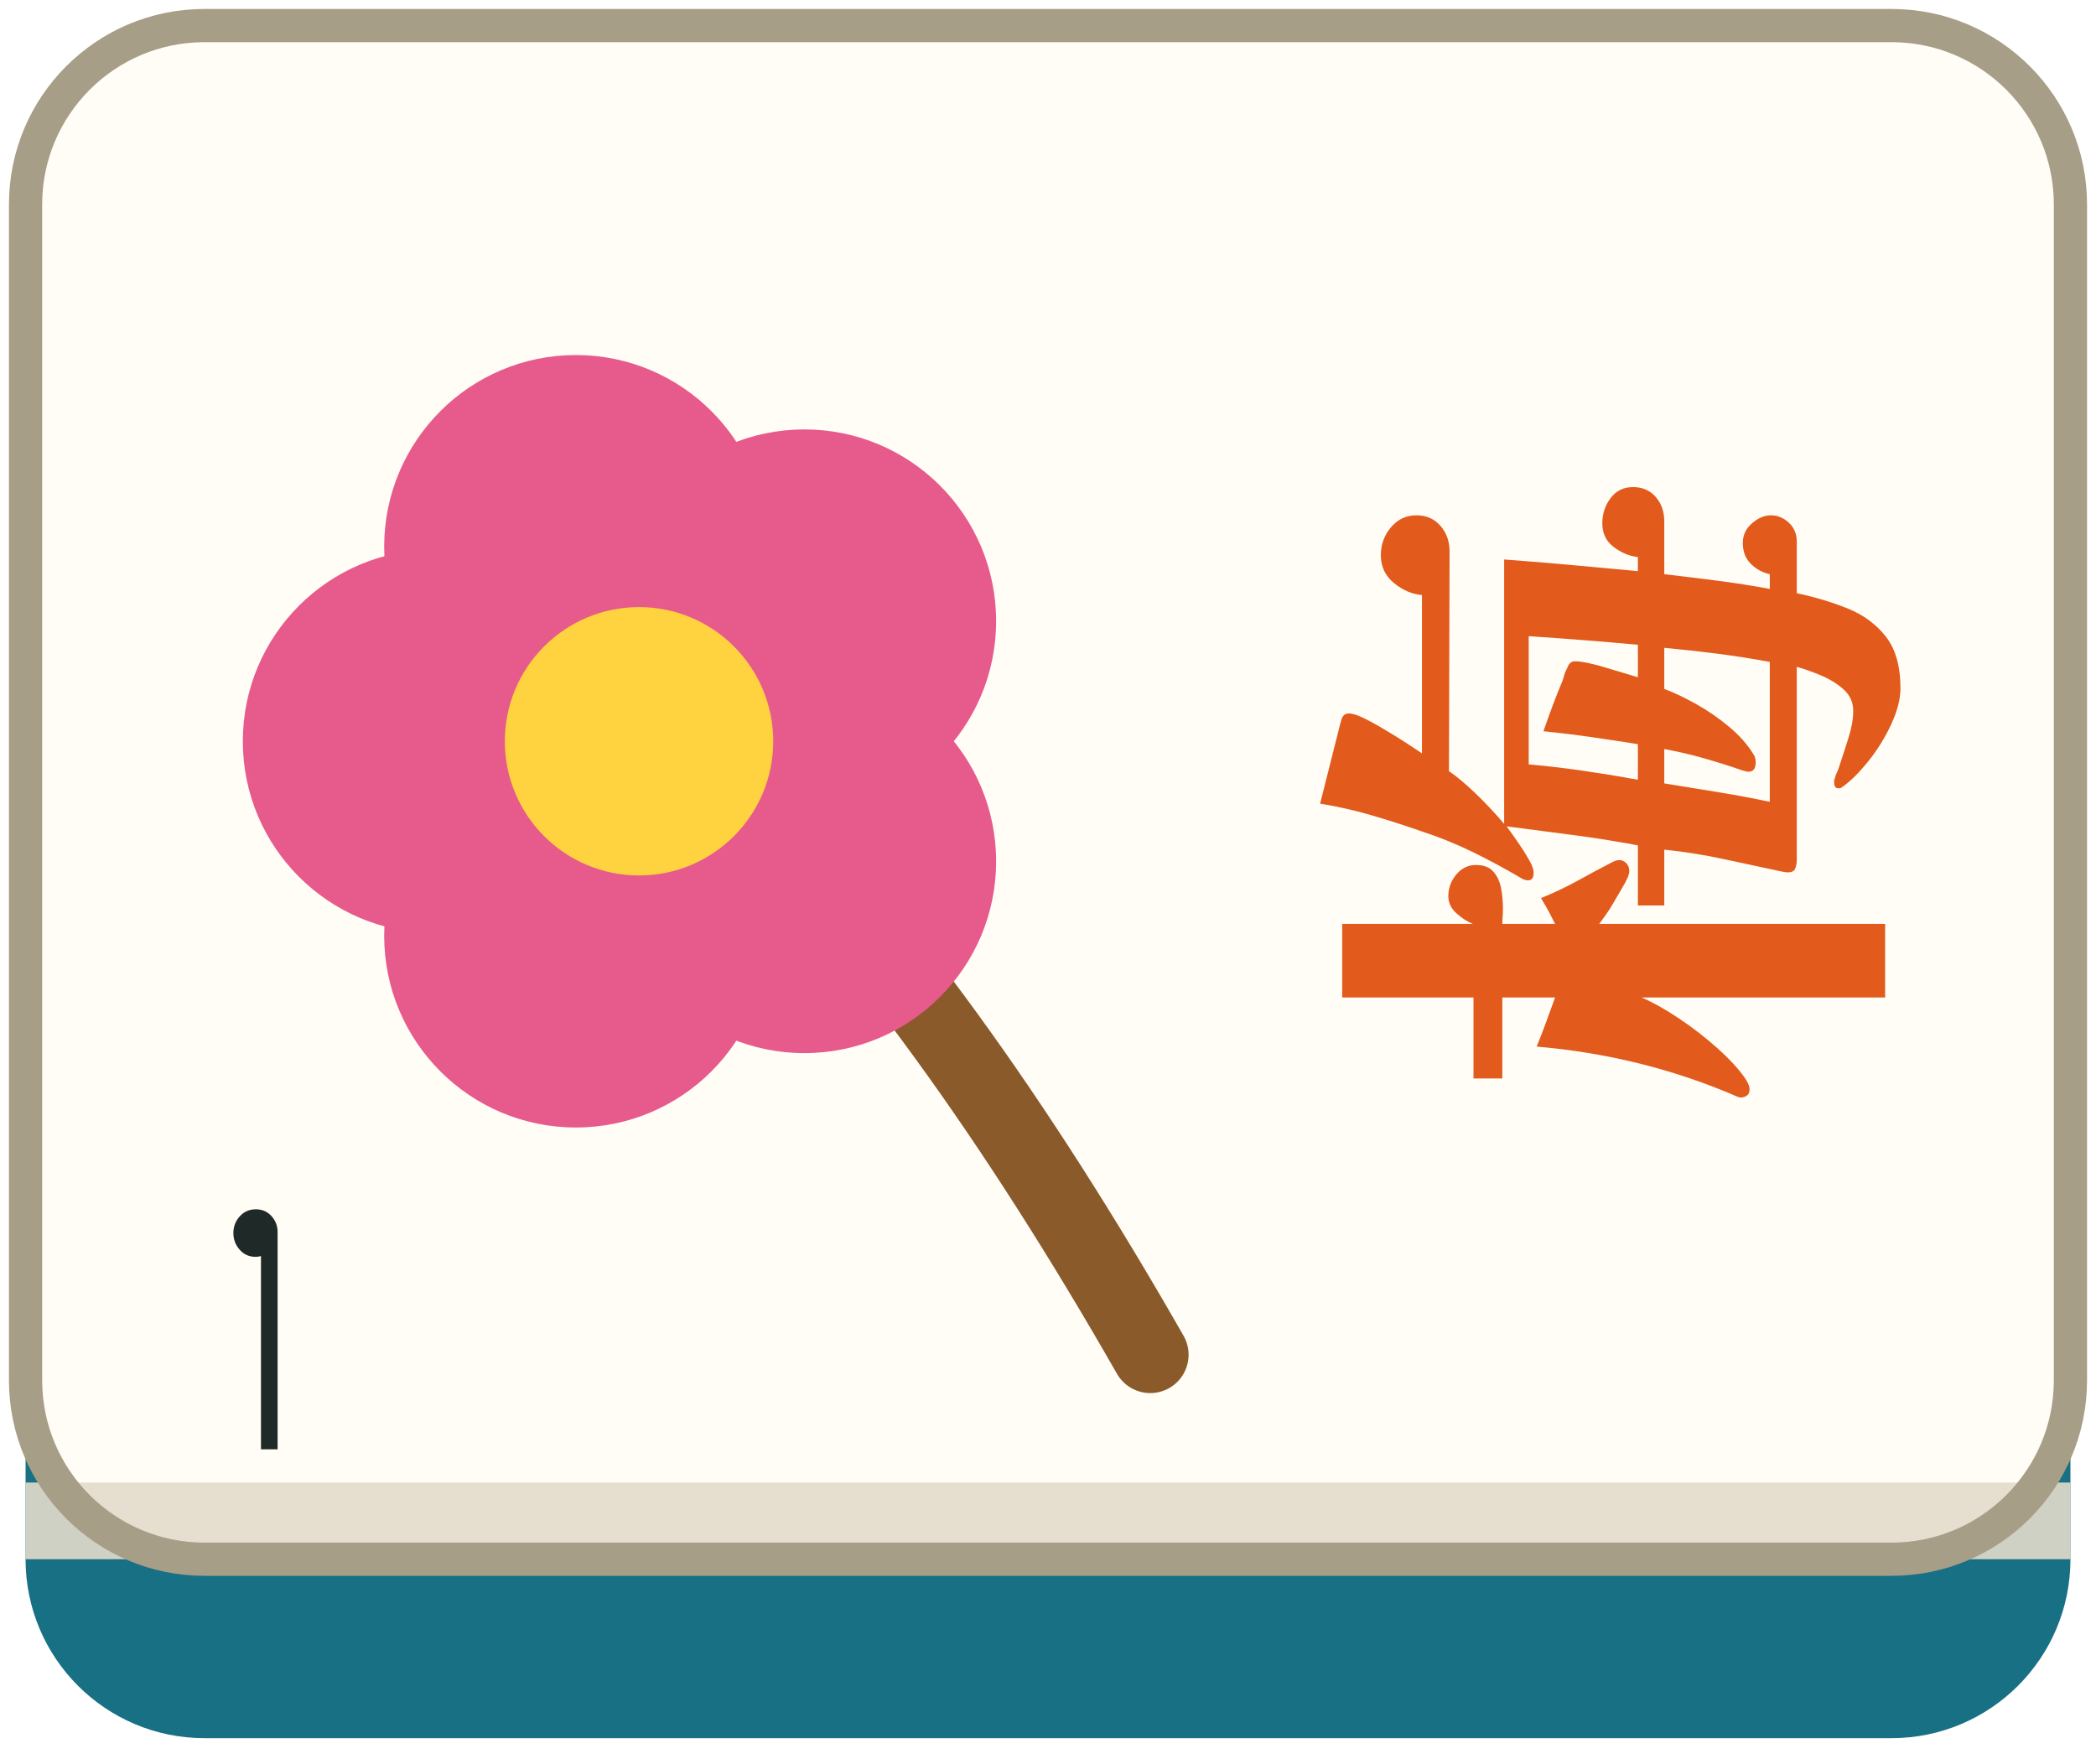
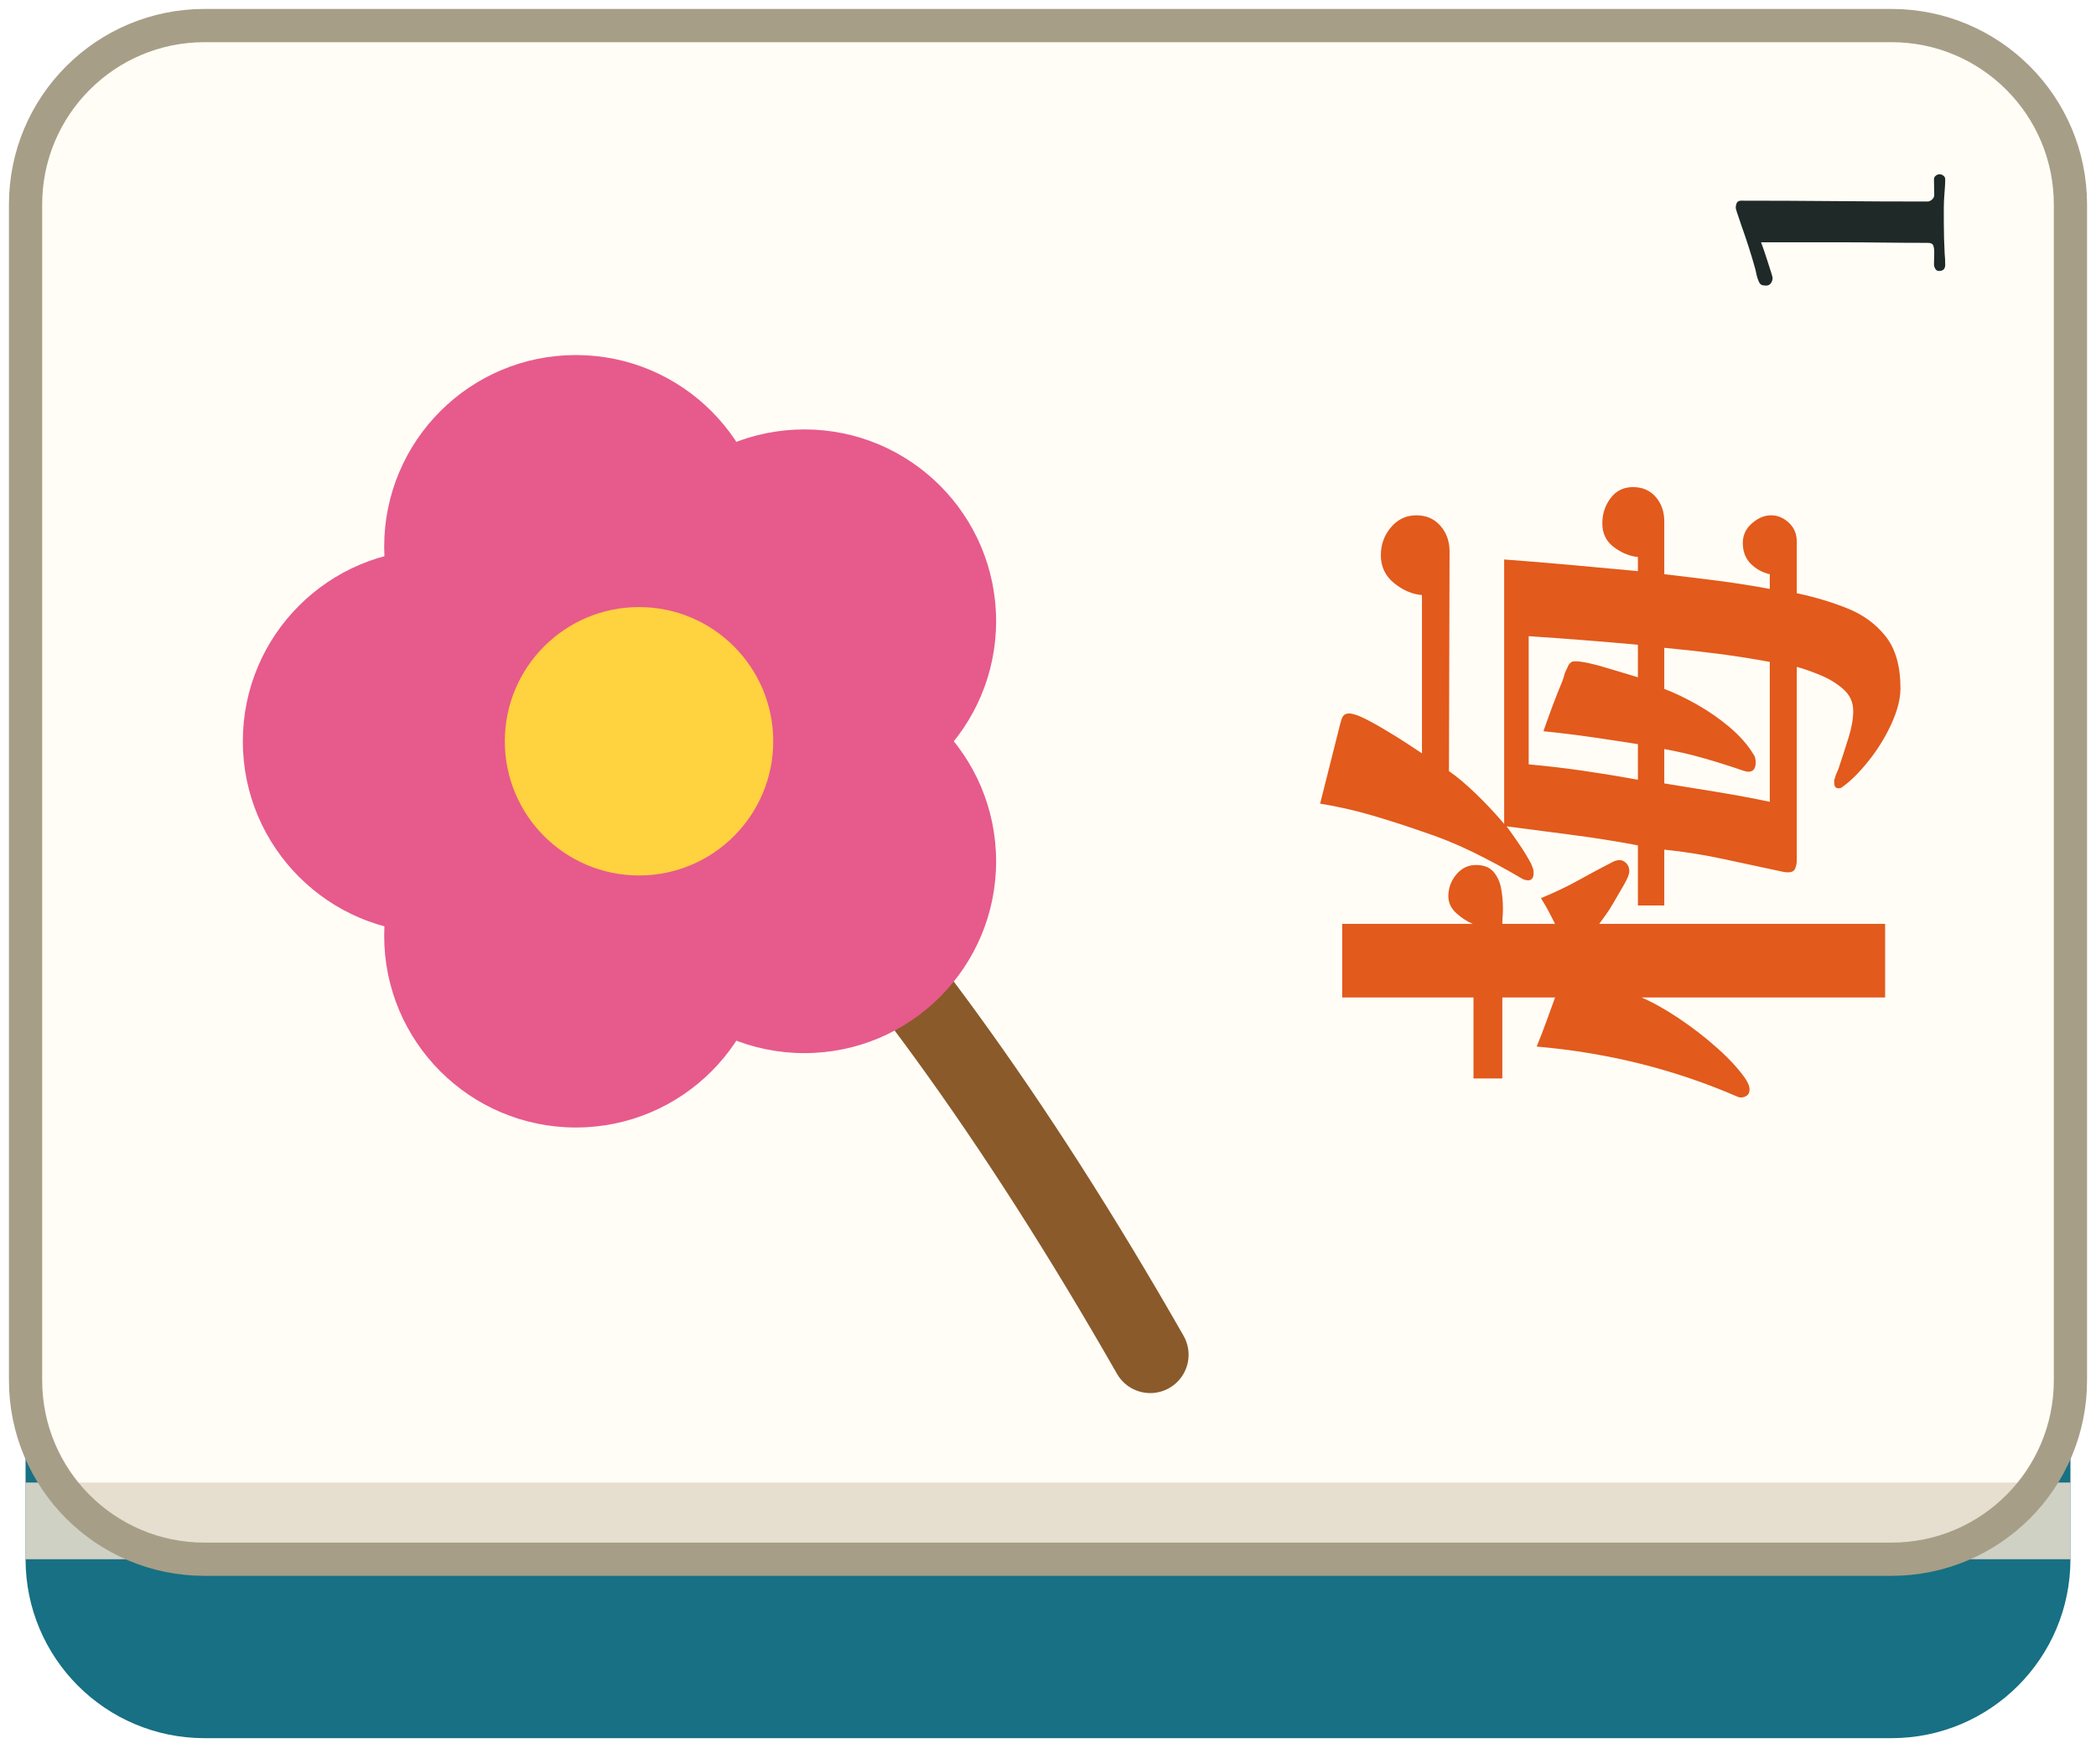
<svg xmlns="http://www.w3.org/2000/svg" viewBox="-1 -1 82 69">
  <rect x="0" y="7" width="80" height="60" rx="7" fill="#177083" />
  <rect x="0" y="0" width="80" height="60" rx="7" fill="#FFFDF6" />
  <rect x="0" y="57" width="80" height="3" fill="#E3DCCB" opacity=".9" />
  <rect x="0" y="0" width="80" height="60" rx="7" fill="none" stroke="#A79E87" stroke-width="1.3" />
  <g transform="translate(0 60) rotate(-90)">
    <path d="M8 44 Q22 36 30 28" fill="none" stroke="#8A5A2B" stroke-width="3" stroke-linecap="round" />
    <circle cx="32.00" cy="16.00" r="7.5" fill="#E75A8C" />
    <circle cx="39.61" cy="21.53" r="7.5" fill="#E75A8C" />
    <circle cx="36.70" cy="30.47" r="7.5" fill="#E75A8C" />
    <circle cx="27.30" cy="30.47" r="7.5" fill="#E75A8C" />
    <circle cx="24.39" cy="21.53" r="7.5" fill="#E75A8C" />
    <circle cx="32" cy="24" r="5.25" fill="#FFD23F" />
    <path transform="translate(18.04 71.07) scale(0.024 -0.024)" d="M667 290Q658 266 642.0 237.5Q626 209 605.0 184.0Q584 159 561 145Q556 141 547 141Q532 141 532 153Q532 156 534 162Q545 194 554.0 225.5Q563 257 569 290H513Q506 247 499.0 204.0Q492 161 483 118H711Q719 161 724.5 204.0Q730 247 734 290ZM544 511Q540 466 533.5 421.5Q527 377 519 333H577Q583 371 588.5 409.0Q594 447 598 487Q621 479 641.0 471.5Q661 464 680 456Q683 455 686.0 454.0Q689 453 693 452L706 446Q712 442 712 437V434Q712 427 709.0 413.0Q706 399 701 383L686 333H739Q743 377 746.5 421.5Q750 466 753 511ZM388 363Q388 357 383.0 352.0Q378 347 370 347Q363 347 349.0 355.0Q335 363 318 373Q306 380 298.5 385.5Q291 391 284 396V-70H164V327Q152 299 129.5 265.5Q107 232 81.0 203.0Q55 174 32 158Q29 156 24.0 153.5Q19 151 14 151Q7 151 4.0 155.5Q1 160 1 165Q1 168 2 170Q69 324 84 498Q106 489 125.5 482.0Q145 475 164 468V554H32V601H164V815H284V602Q289 615 301.0 628.5Q313 642 329 642Q349 642 364.5 629.0Q380 616 380 597Q380 578 369.0 568.5Q358 559 342 556Q326 553 309 553Q302 553 295.5 553.5Q289 554 284 554V468Q294 473 303.5 478.0Q313 483 326 491Q340 457 354.5 431.0Q369 405 385 374Q388 368 388 363ZM996 341Q996 318 980.0 304.0Q964 290 940 290H854Q849 247 843.5 204.0Q838 161 830 118H854Q858 136 871.0 149.0Q884 162 905 162Q924 162 937.0 147.0Q950 132 950 116Q950 100 938.0 87.0Q926 74 907 74H823Q814 31 798.5 -8.0Q783 -47 752.5 -71.0Q722 -95 668 -95Q642 -95 609.5 -80.0Q577 -65 549.0 -42.5Q521 -20 507 0Q505 2 505 6Q505 13 514 13H519L521 12Q526 11 531.0 8.5Q536 6 543 4Q564 -3 588.0 -10.5Q612 -18 631 -18Q652 -18 666.0 -2.5Q680 13 689.0 34.5Q698 56 703 74H388Q381 74 374.5 76.5Q368 79 368 88Q368 93 369 97Q379 144 389.5 192.5Q400 241 405 290H314V333H412Q422 386 429.0 440.0Q436 494 443 547Q428 536 412.5 525.5Q397 515 382 507Q379 506 375.5 504.5Q372 503 367 503Q355 503 355 512Q355 518 359 524Q382 563 401.5 603.0Q421 643 435 686Q449 726 461.0 767.0Q473 808 480 851L611 818Q619 816 622 814Q627 811 627 804Q627 795 618.5 778.0Q610 761 599 743Q589 726 578.5 710.0Q568 694 562 685H820Q822 709 839.5 730.5Q857 752 885 752Q911 752 930.5 735.5Q950 719 950 694Q950 670 933.0 655.0Q916 640 891 640L533 641Q520 622 497.0 598.0Q474 574 447 551H878Q874 496 869.0 441.5Q864 387 859 333H882Q884 353 898.0 372.0Q912 391 937 391Q960 391 978.0 377.5Q996 364 996 341Z" fill="#E25A1C" />
-     <path transform="translate(3.92 13.46) scale(0.01 -0.01)" d="M977 445Q977 408 950.5 384.0Q924 360 888 360H38V425H794Q791 436 791 446Q791 484 819.0 508.5Q847 533 884 533Q922 533 949.5 508.0Q977 483 977 445Z" fill="#1F2A28" />
+     <path transform="translate(48.76 75.09) scale(0.011 -0.011)" d="M493 19Q493 12 488.0 5.5Q483 -1 475 -1Q462 -1 448.0 0.0Q434 1 420 2Q396 4 372.5 4.0Q349 4 325 4Q268 4 211 1Q201 0 191.0 -0.5Q181 -1 171 -1Q149 -1 149 21Q149 30 157.0 34.5Q165 39 173 39Q184 39 195.0 38.5Q206 38 216 38Q230 38 239.5 41.5Q249 45 249 61Q249 141 250.0 220.0Q251 299 251 378V654Q244 651 225.0 644.5Q206 638 184.0 631.0Q162 624 145.0 618.5Q128 613 124 613Q114 613 105.5 619.0Q97 625 97 636Q97 647 100.0 653.0Q103 659 114 663Q123 667 133.5 669.5Q144 672 154 674Q194 685 233.0 697.5Q272 710 311 724Q315 725 329.0 730.0Q343 735 357.0 739.5Q371 744 373 744Q384 744 391.5 740.0Q399 736 399 725Q399 559 397.5 393.5Q396 228 396 62Q396 54 403.0 46.0Q410 38 419 38Q433 38 447.0 38.5Q461 39 475 39Q483 39 488.0 32.5Q493 26 493 19Z" fill="#1F2A28" />
  </g>
</svg>
